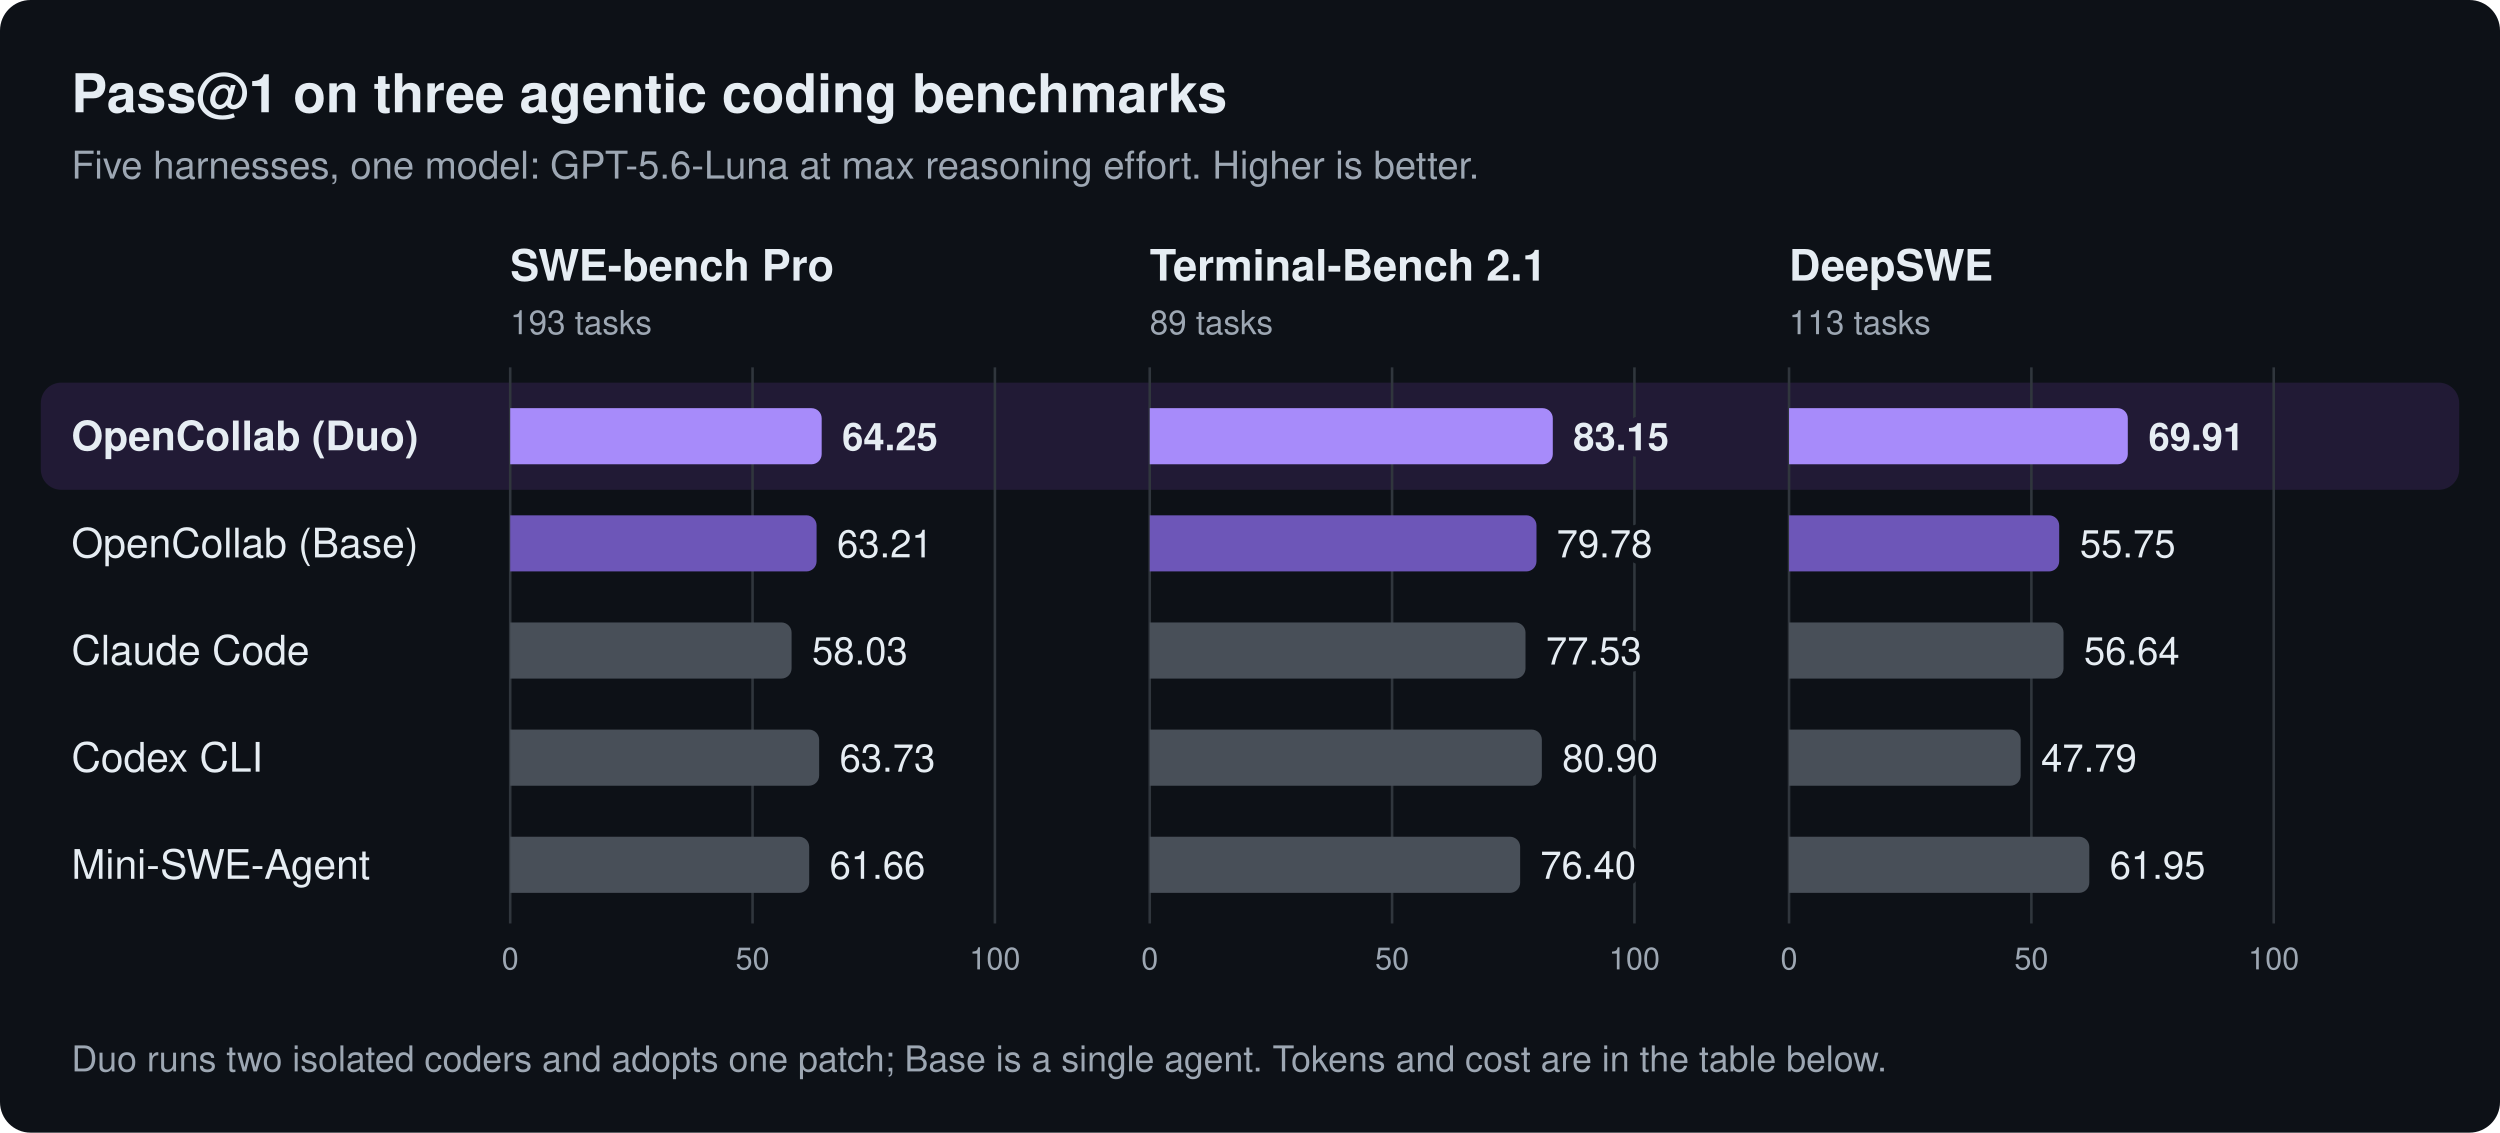
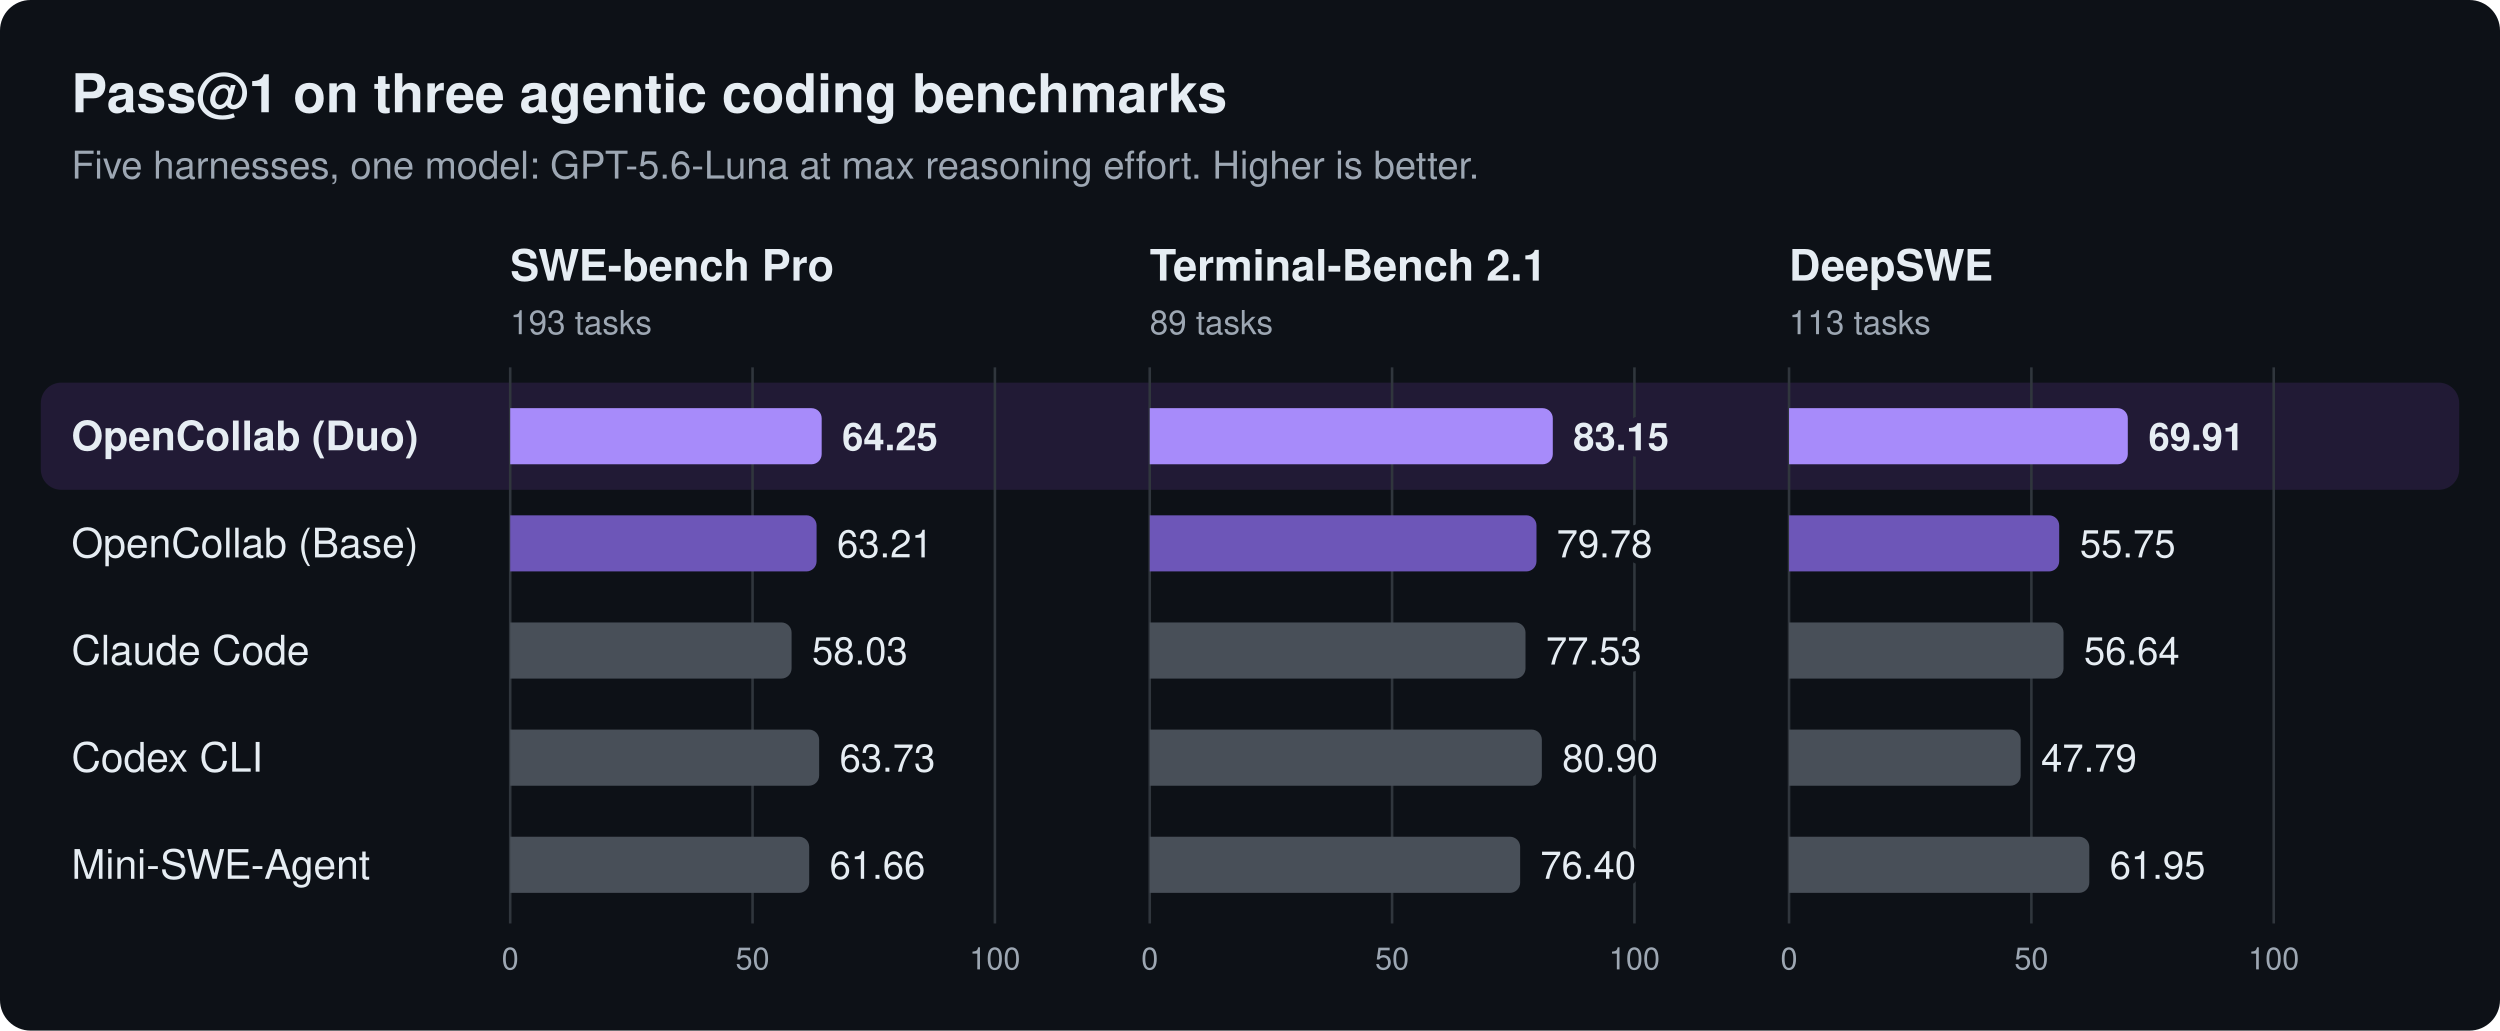
- <svg xmlns="http://www.w3.org/2000/svg" width="980" height="444" viewBox="0 0 980 444" role="img" aria-labelledby="title description">
-   <rect width="980" height="444" rx="12" fill="#0d1117" />
+ <svg xmlns="http://www.w3.org/2000/svg" width="980" height="404" viewBox="0 0 980 404" role="img" aria-labelledby="title description">
+   <rect width="980" height="404" rx="12" fill="#0d1117" />
  <g font-family="-apple-system, BlinkMacSystemFont, Segoe UI, Helvetica, Arial, Liberation Sans, sans-serif" fill="#e6edf3">
    <text x="28" y="44" font-size="21" font-weight="600">Pass@1 on three agentic coding benchmarks</text>
    <text x="28" y="70" font-size="15" fill="#9da7b3">Five harnesses, one model: GPT-5.6-Luna at max reasoning effort. Higher is better.</text>
    <rect x="16" y="150" width="948" height="42" rx="8" fill="#211a35" />
    <text x="200.0" y="110" font-size="17" font-weight="600">SWE-bench Pro</text>
    <text x="200.0" y="131" font-size="13" fill="#9da7b3">193 tasks</text>
    <path d="M200.0 144V362" stroke="#30363d" stroke-width="1" />
    <text x="200.0" y="380" font-size="12" text-anchor="middle" fill="#9da7b3" style="font-variant-numeric: tabular-nums">0</text>
    <path d="M295.0 144V362" stroke="#30363d" stroke-width="1" />
    <text x="295.0" y="380" font-size="12" text-anchor="middle" fill="#9da7b3" style="font-variant-numeric: tabular-nums">50</text>
    <path d="M390.0 144V362" stroke="#30363d" stroke-width="1" />
    <text x="390.0" y="380" font-size="12" text-anchor="middle" fill="#9da7b3" style="font-variant-numeric: tabular-nums">100</text>
    <text x="450.7" y="110" font-size="17" font-weight="600">Terminal-Bench 2.1</text>
    <text x="450.7" y="131" font-size="13" fill="#9da7b3">89 tasks</text>
    <path d="M450.7 144V362" stroke="#30363d" stroke-width="1" />
    <text x="450.7" y="380" font-size="12" text-anchor="middle" fill="#9da7b3" style="font-variant-numeric: tabular-nums">0</text>
    <path d="M545.7 144V362" stroke="#30363d" stroke-width="1" />
    <text x="545.7" y="380" font-size="12" text-anchor="middle" fill="#9da7b3" style="font-variant-numeric: tabular-nums">50</text>
    <path d="M640.7 144V362" stroke="#30363d" stroke-width="1" />
    <text x="640.7" y="380" font-size="12" text-anchor="middle" fill="#9da7b3" style="font-variant-numeric: tabular-nums">100</text>
    <text x="701.3" y="110" font-size="17" font-weight="600">DeepSWE</text>
    <text x="701.3" y="131" font-size="13" fill="#9da7b3">113 tasks</text>
    <path d="M701.3 144V362" stroke="#30363d" stroke-width="1" />
    <text x="701.3" y="380" font-size="12" text-anchor="middle" fill="#9da7b3" style="font-variant-numeric: tabular-nums">0</text>
    <path d="M796.3 144V362" stroke="#30363d" stroke-width="1" />
    <text x="796.3" y="380" font-size="12" text-anchor="middle" fill="#9da7b3" style="font-variant-numeric: tabular-nums">50</text>
    <path d="M891.3 144V362" stroke="#30363d" stroke-width="1" />
    <text x="891.3" y="380" font-size="12" text-anchor="middle" fill="#9da7b3" style="font-variant-numeric: tabular-nums">100</text>
    <text x="28" y="176.5" font-size="16" font-weight="600">OpenCollab (Duo)</text>
    <path d="M200.0 160.0h118.1a4 4 0 0 1 4 4v14.0a4 4 0 0 1 -4 4h-118.1z" fill="#a78bfa" />
    <text x="330.1" y="176.5" font-size="15" font-weight="600" stroke="#211a35" stroke-width="5" stroke-linejoin="round" paint-order="stroke">64.25</text>
    <path d="M450.7 160.0h154.0a4 4 0 0 1 4 4v14.0a4 4 0 0 1 -4 4h-154.0z" fill="#a78bfa" />
    <text x="616.7" y="176.5" font-size="15" font-weight="600" stroke="#211a35" stroke-width="5" stroke-linejoin="round" paint-order="stroke">83.15</text>
    <path d="M701.3 160.0h128.8a4 4 0 0 1 4 4v14.0a4 4 0 0 1 -4 4h-128.8z" fill="#a78bfa" />
    <text x="842.2" y="176.5" font-size="15" font-weight="600" stroke="#211a35" stroke-width="5" stroke-linejoin="round" paint-order="stroke">69.91</text>
    <text x="28" y="218.5" font-size="16">OpenCollab (Base)</text>
    <path d="M200.0 202.0h116.1a4 4 0 0 1 4 4v14.0a4 4 0 0 1 -4 4h-116.1z" fill="#6d56b8" />
    <text x="328.1" y="218.5" font-size="15" stroke="#0d1117" stroke-width="5" stroke-linejoin="round" paint-order="stroke">63.21</text>
    <path d="M450.7 202.0h147.6a4 4 0 0 1 4 4v14.0a4 4 0 0 1 -4 4h-147.6z" fill="#6d56b8" />
    <text x="610.2" y="218.5" font-size="15" stroke="#0d1117" stroke-width="5" stroke-linejoin="round" paint-order="stroke">79.78</text>
    <path d="M701.3 202.0h101.9a4 4 0 0 1 4 4v14.0a4 4 0 0 1 -4 4h-101.9z" fill="#6d56b8" />
    <text x="815.3" y="218.5" font-size="15" stroke="#0d1117" stroke-width="5" stroke-linejoin="round" paint-order="stroke">55.75</text>
    <text x="28" y="260.5" font-size="16">Claude Code</text>
    <path d="M200.0 244.0h106.3a4 4 0 0 1 4 4v14.0a4 4 0 0 1 -4 4h-106.3z" fill="#484f58" />
    <text x="318.3" y="260.5" font-size="15" stroke="#0d1117" stroke-width="5" stroke-linejoin="round" paint-order="stroke">58.03</text>
    <path d="M450.7 244.0h143.3a4 4 0 0 1 4 4v14.0a4 4 0 0 1 -4 4h-143.3z" fill="#484f58" />
    <text x="606.0" y="260.5" font-size="15" stroke="#0d1117" stroke-width="5" stroke-linejoin="round" paint-order="stroke">77.53</text>
    <path d="M701.3 244.0h103.6a4 4 0 0 1 4 4v14.0a4 4 0 0 1 -4 4h-103.6z" fill="#484f58" />
    <text x="816.9" y="260.5" font-size="15" stroke="#0d1117" stroke-width="5" stroke-linejoin="round" paint-order="stroke">56.64</text>
    <text x="28" y="302.5" font-size="16">Codex CLI</text>
    <path d="M200.0 286.0h117.1a4 4 0 0 1 4 4v14.0a4 4 0 0 1 -4 4h-117.1z" fill="#484f58" />
    <text x="329.1" y="302.5" font-size="15" stroke="#0d1117" stroke-width="5" stroke-linejoin="round" paint-order="stroke">63.73</text>
    <path d="M450.7 286.0h149.7a4 4 0 0 1 4 4v14.0a4 4 0 0 1 -4 4h-149.7z" fill="#484f58" />
    <text x="612.4" y="302.5" font-size="15" stroke="#0d1117" stroke-width="5" stroke-linejoin="round" paint-order="stroke">80.90</text>
    <path d="M701.3 286.0h86.8a4 4 0 0 1 4 4v14.0a4 4 0 0 1 -4 4h-86.8z" fill="#484f58" />
    <text x="800.1" y="302.5" font-size="15" stroke="#0d1117" stroke-width="5" stroke-linejoin="round" paint-order="stroke">47.79</text>
    <text x="28" y="344.5" font-size="16">Mini-SWE-Agent</text>
    <path d="M200.0 328.0h113.2a4 4 0 0 1 4 4v14.0a4 4 0 0 1 -4 4h-113.2z" fill="#484f58" />
    <text x="325.2" y="344.5" font-size="15" stroke="#0d1117" stroke-width="5" stroke-linejoin="round" paint-order="stroke">61.66</text>
    <path d="M450.7 328.0h141.2a4 4 0 0 1 4 4v14.0a4 4 0 0 1 -4 4h-141.2z" fill="#484f58" />
    <text x="603.8" y="344.5" font-size="15" stroke="#0d1117" stroke-width="5" stroke-linejoin="round" paint-order="stroke">76.40</text>
    <path d="M701.3 328.0h113.7a4 4 0 0 1 4 4v14.0a4 4 0 0 1 -4 4h-113.7z" fill="#484f58" />
    <text x="827.0" y="344.5" font-size="15" stroke="#0d1117" stroke-width="5" stroke-linejoin="round" paint-order="stroke">61.95</text>
-     <text x="28" y="420" font-size="14" fill="#9da7b3">Duo runs two isolated coders and adopts one patch; Base is a single agent. Tokens and cost are in the table below.</text>
  </g>
</svg>
